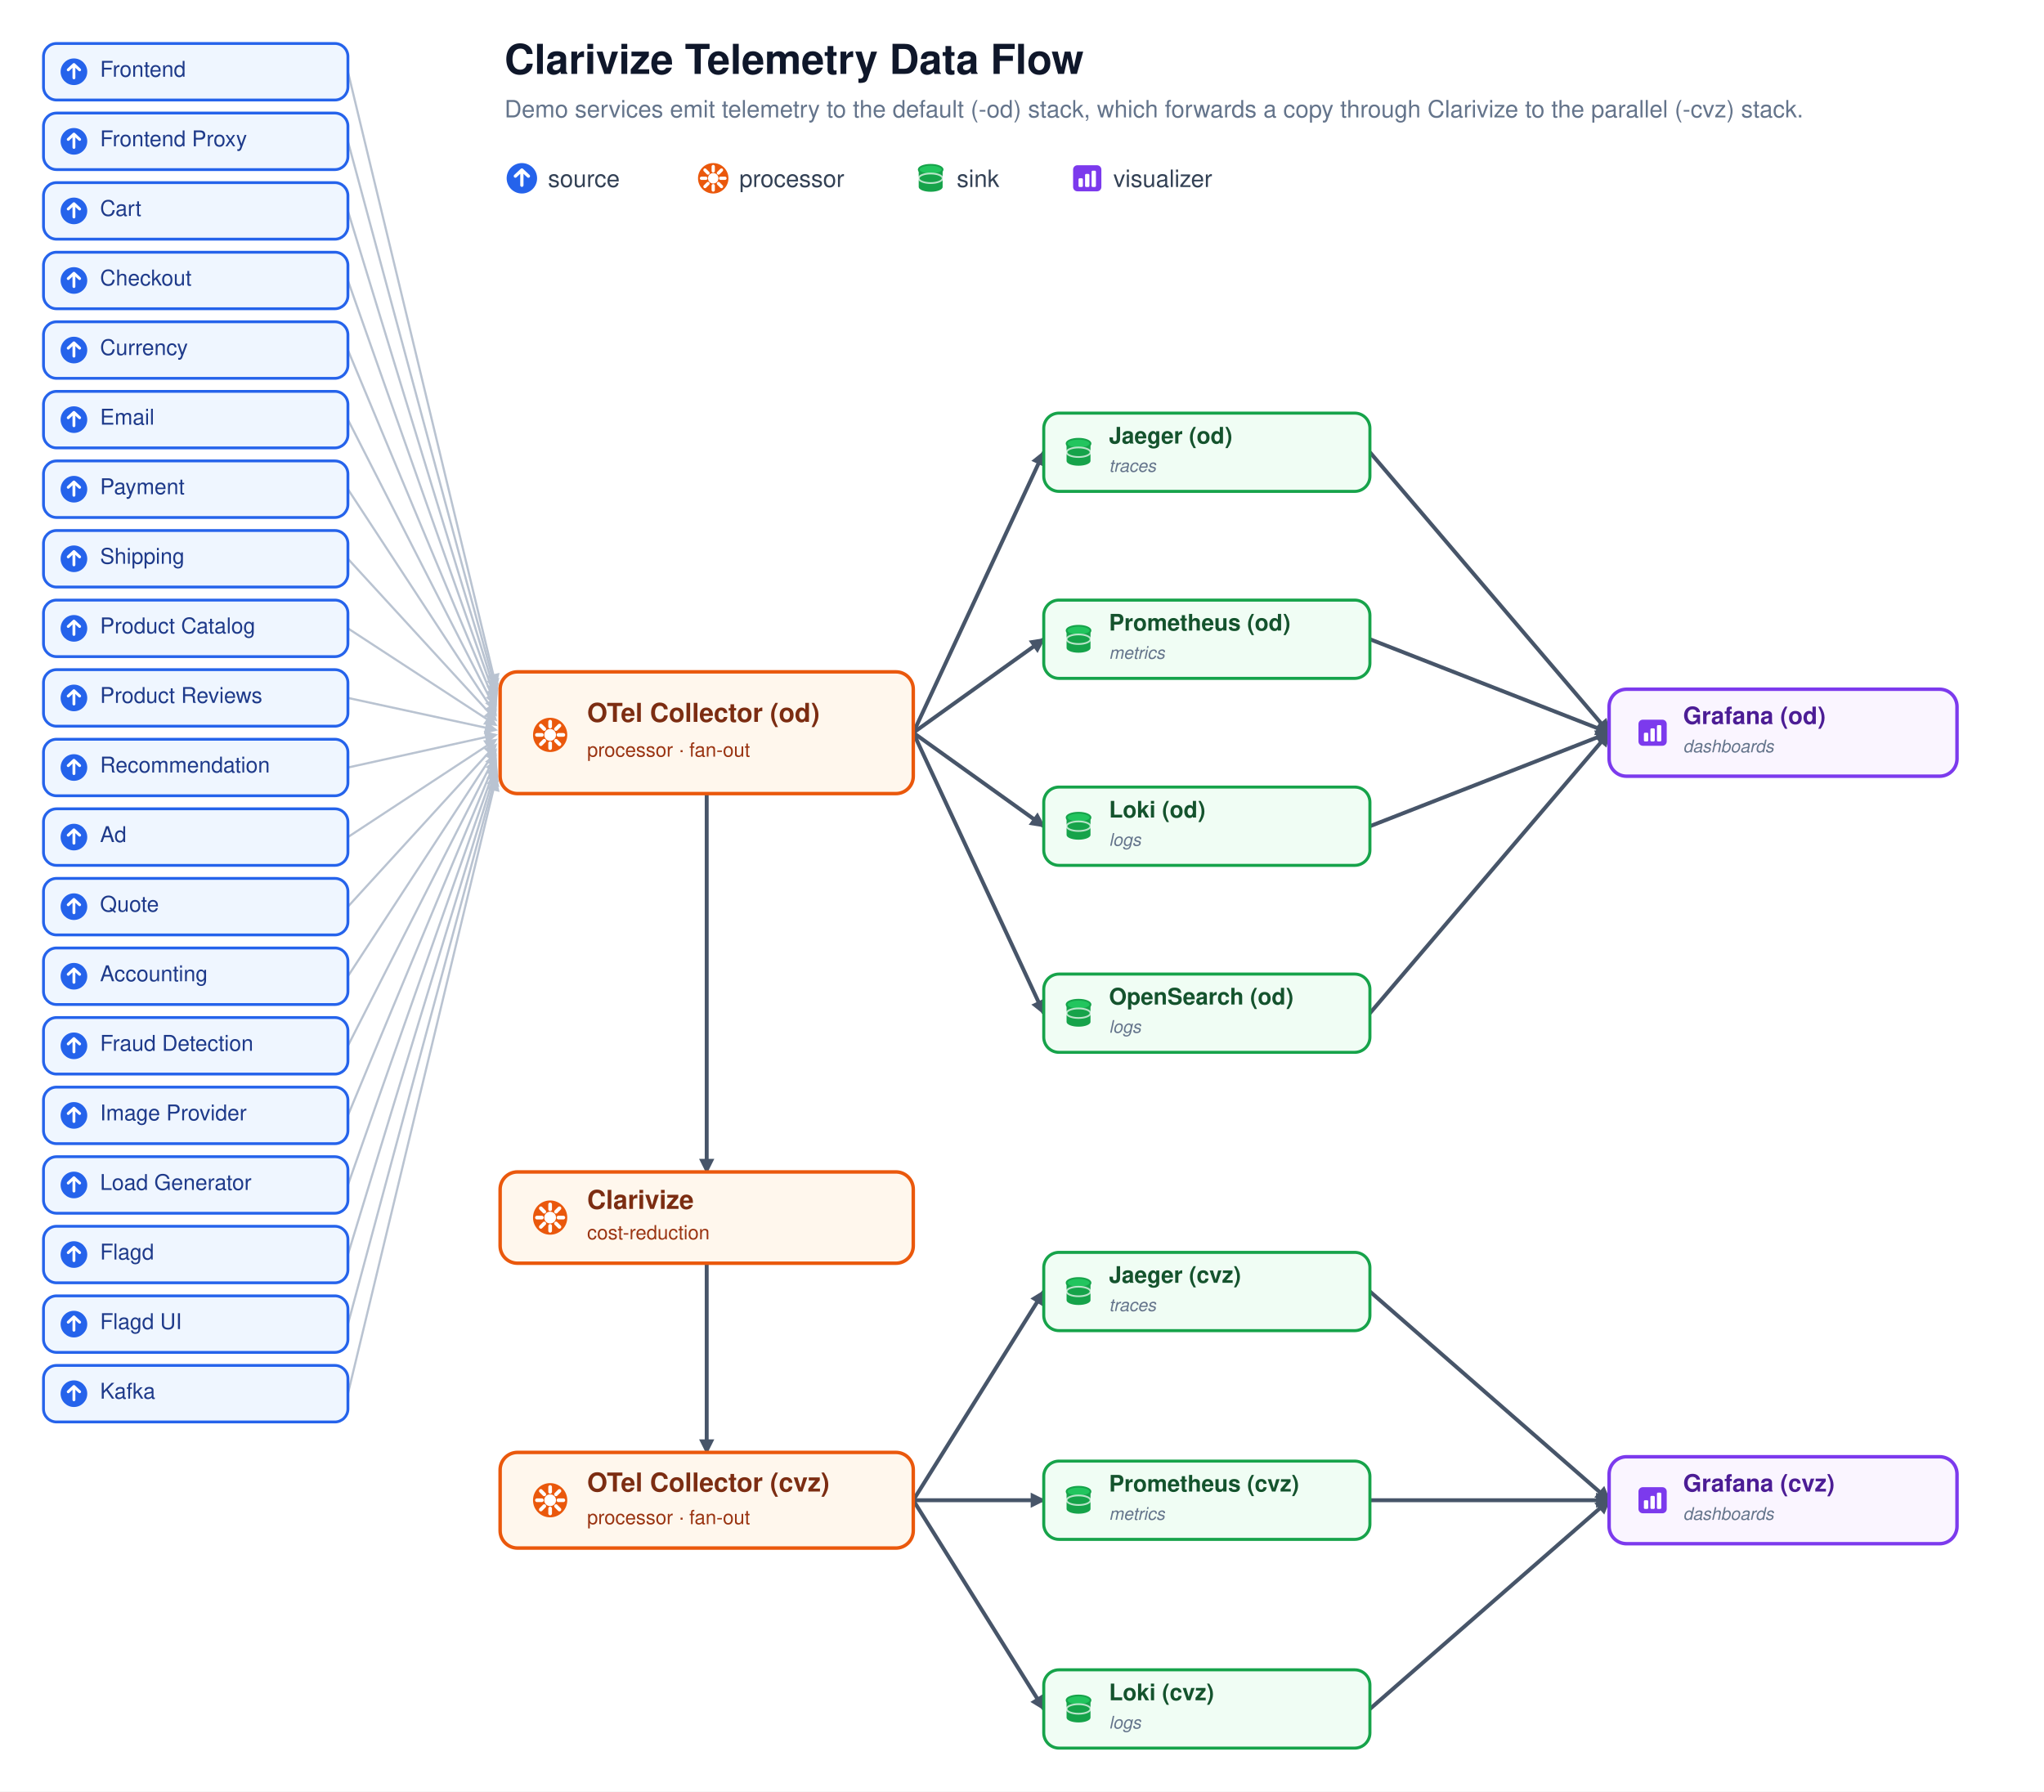
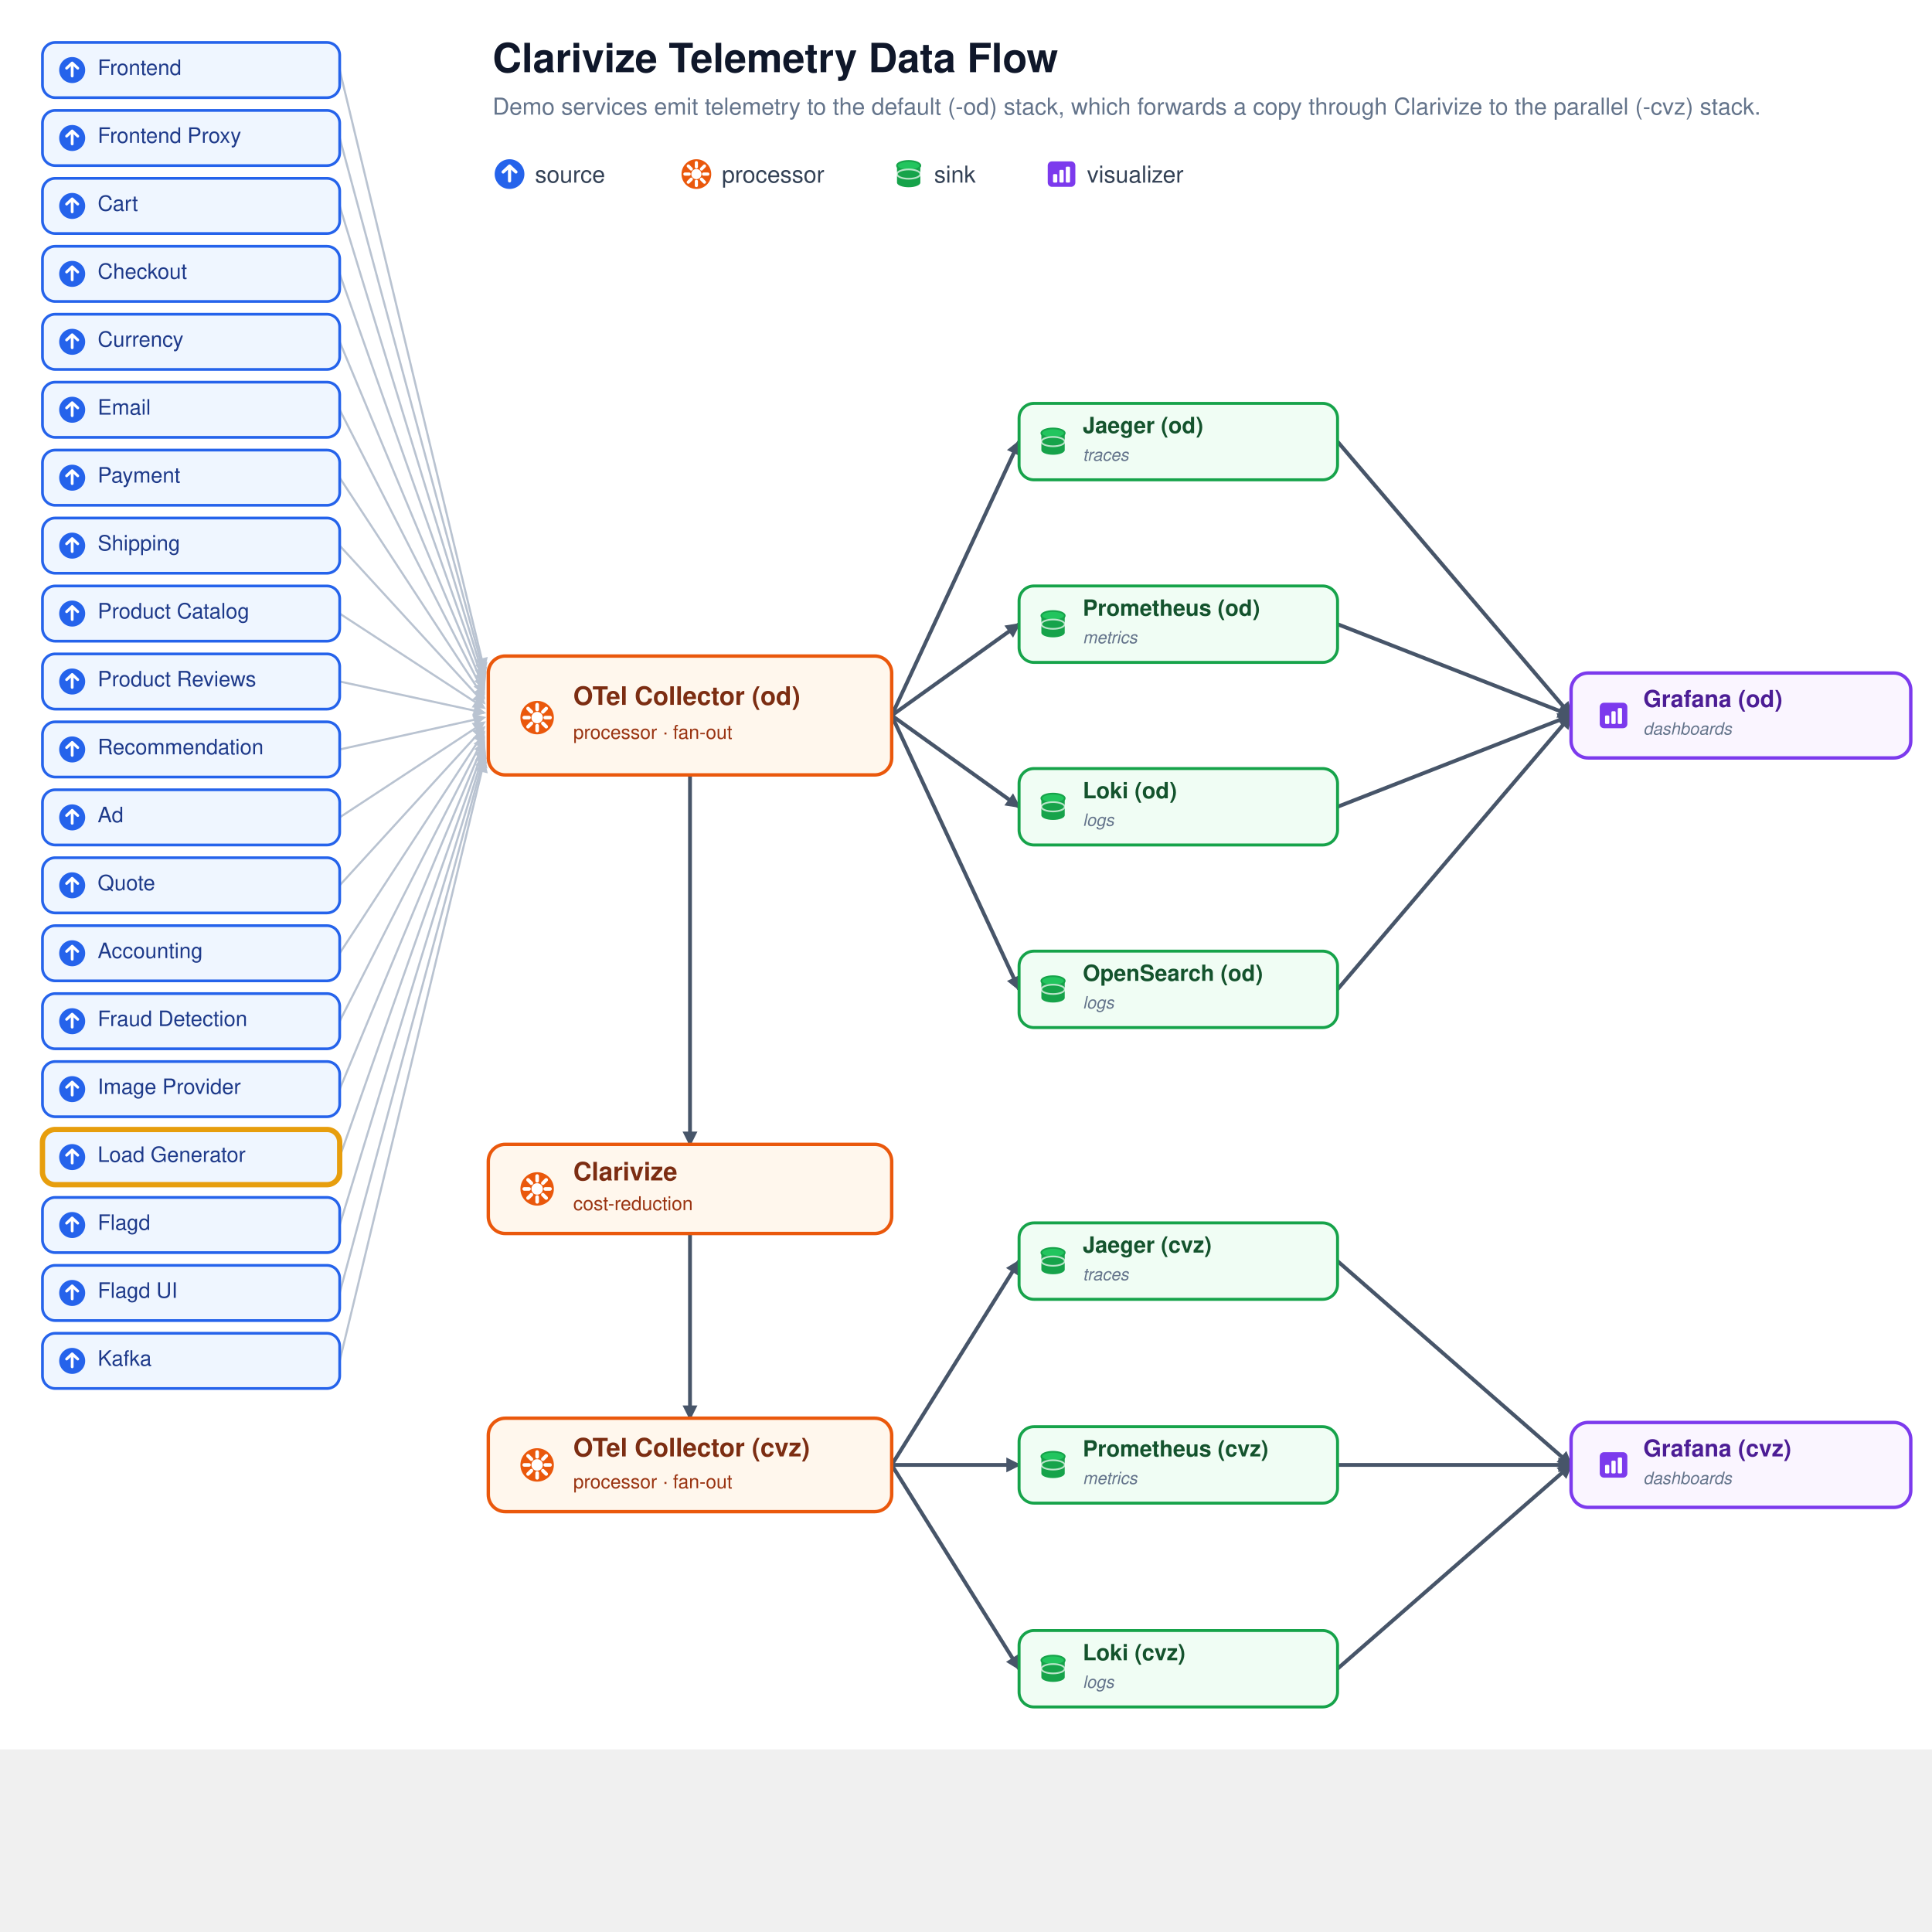
- <svg xmlns="http://www.w3.org/2000/svg" viewBox="0 0 940 824" font-family="Segoe UI, Helvetica, Arial, sans-serif">
+ <svg xmlns="http://www.w3.org/2000/svg" viewBox="0 0 910 910" font-family="Segoe UI, Helvetica, Arial, sans-serif">
  <defs>
    <symbol id="ic-source" viewBox="0 0 16 16">
      <circle cx="8" cy="8" r="7" fill="#2563eb" />
      <path d="M8 4.2 L8 11.2 M5 7 L8 4.2 L11 7" fill="none" stroke="#ffffff" stroke-width="1.5" stroke-linecap="round" stroke-linejoin="round" />
    </symbol>
    <symbol id="ic-processor" viewBox="0 0 16 16">
      <circle cx="8" cy="8" r="7" fill="#ea580c" />
      <circle cx="8" cy="8" r="2.4" fill="#ffffff" />
      <g stroke="#ffffff" stroke-width="1.5" stroke-linecap="round">
        <line x1="8" y1="2.6" x2="8" y2="4.6" />
        <line x1="8" y1="11.4" x2="8" y2="13.4" />
        <line x1="2.6" y1="8" x2="4.6" y2="8" />
        <line x1="11.4" y1="8" x2="13.4" y2="8" />
        <line x1="4.2" y1="4.2" x2="5.6" y2="5.6" />
        <line x1="10.4" y1="10.4" x2="11.8" y2="11.8" />
        <line x1="11.8" y1="4.2" x2="10.4" y2="5.6" />
        <line x1="5.6" y1="10.4" x2="4.2" y2="11.8" />
      </g>
    </symbol>
    <symbol id="ic-sink" viewBox="0 0 16 16">
      <path d="M2.5 4 v8 a5.5 2.2 0 0 0 11 0 v-8" fill="#16a34a" />
      <ellipse cx="8" cy="4" rx="5.5" ry="2.2" fill="#22c55e" stroke="#16a34a" stroke-width="0.8" />
      <ellipse cx="8" cy="8" rx="5.5" ry="2.2" fill="none" stroke="#ffffff" stroke-width="0.8" opacity="0.7" />
    </symbol>
    <symbol id="ic-visualizer" viewBox="0 0 16 16">
      <rect x="1.5" y="2" width="13" height="12" rx="2" fill="#7c3aed" />
      <rect x="4" y="8" width="2" height="4" rx="0.5" fill="#ffffff" />
      <rect x="7" y="6" width="2" height="6" rx="0.5" fill="#ffffff" />
      <rect x="10" y="4.5" width="2" height="7.5" rx="0.5" fill="#ffffff" />
    </symbol>
    <marker id="ah" markerWidth="7" markerHeight="7" refX="6" refY="3.5" orient="auto" markerUnits="userSpaceOnUse">
      <path d="M0 0 L7 3.5 L0 7 z" fill="#475569" />
    </marker>
    <marker id="ah-light" markerWidth="6" markerHeight="6" refX="5" refY="3" orient="auto" markerUnits="userSpaceOnUse">
      <path d="M0 0 L6 3 L0 6 z" fill="#94a3b8" />
    </marker>
  </defs>
  <rect x="0" y="0" width="940" height="824" fill="#ffffff" />
  <text x="232" y="34" font-size="19" font-weight="700" fill="#0f172a">Clarivize Telemetry Data Flow</text>
  <text x="232" y="54" font-size="11" fill="#64748b">Demo services emit telemetry to the default (-od) stack, which forwards a copy through Clarivize to the parallel (-cvz) stack.</text>
  <g font-size="11" fill="#334155">
    <use href="#ic-source" x="232" y="74" width="16" height="16" />
    <text x="252" y="86">source</text>
    <use href="#ic-processor" x="320" y="74" width="16" height="16" />
    <text x="340" y="86">processor</text>
    <use href="#ic-sink" x="420" y="74" width="16" height="16" />
    <text x="440" y="86">sink</text>
    <use href="#ic-visualizer" x="492" y="74" width="16" height="16" />
    <text x="512" y="86">visualizer</text>
  </g>
  <g stroke="#94a3b8" stroke-width="1" opacity="0.65" fill="none">
    <line x1="160" y1="33" x2="228" y2="315.0" marker-end="url(#ah-light)" />
    <line x1="160" y1="65" x2="228" y2="317.3" marker-end="url(#ah-light)" />
    <line x1="160" y1="97" x2="228" y2="319.6" marker-end="url(#ah-light)" />
    <line x1="160" y1="129" x2="228" y2="321.9" marker-end="url(#ah-light)" />
    <line x1="160" y1="161" x2="228" y2="324.2" marker-end="url(#ah-light)" />
    <line x1="160" y1="193" x2="228" y2="326.5" marker-end="url(#ah-light)" />
    <line x1="160" y1="225" x2="228" y2="328.8" marker-end="url(#ah-light)" />
    <line x1="160" y1="257" x2="228" y2="331.1" marker-end="url(#ah-light)" />
    <line x1="160" y1="289" x2="228" y2="333.4" marker-end="url(#ah-light)" />
    <line x1="160" y1="321" x2="228" y2="335.7" marker-end="url(#ah-light)" />
    <line x1="160" y1="353" x2="228" y2="338.0" marker-end="url(#ah-light)" />
    <line x1="160" y1="385" x2="228" y2="340.3" marker-end="url(#ah-light)" />
    <line x1="160" y1="417" x2="228" y2="342.6" marker-end="url(#ah-light)" />
    <line x1="160" y1="449" x2="228" y2="344.9" marker-end="url(#ah-light)" />
    <line x1="160" y1="481" x2="228" y2="347.2" marker-end="url(#ah-light)" />
    <line x1="160" y1="513" x2="228" y2="349.5" marker-end="url(#ah-light)" />
    <line x1="160" y1="545" x2="228" y2="351.8" marker-end="url(#ah-light)" />
    <line x1="160" y1="577" x2="228" y2="354.1" marker-end="url(#ah-light)" />
    <line x1="160" y1="609" x2="228" y2="356.4" marker-end="url(#ah-light)" />
    <line x1="160" y1="641" x2="228" y2="358.7" marker-end="url(#ah-light)" />
  </g>
  <g stroke="#475569" stroke-width="1.8" fill="none">
    <line x1="420" y1="337" x2="480" y2="208" marker-end="url(#ah)" />
    <line x1="420" y1="337" x2="480" y2="294" marker-end="url(#ah)" />
    <line x1="420" y1="337" x2="480" y2="380" marker-end="url(#ah)" />
    <line x1="420" y1="337" x2="480" y2="466" marker-end="url(#ah)" />
    <line x1="630" y1="208" x2="740" y2="337" marker-end="url(#ah)" />
    <line x1="630" y1="294" x2="740" y2="337" marker-end="url(#ah)" />
    <line x1="630" y1="380" x2="740" y2="337" marker-end="url(#ah)" />
    <line x1="630" y1="466" x2="740" y2="337" marker-end="url(#ah)" />
    <line x1="325" y1="365" x2="325" y2="539" marker-end="url(#ah)" />
    <line x1="325" y1="581" x2="325" y2="668" marker-end="url(#ah)" />
    <line x1="420" y1="690" x2="480" y2="594" marker-end="url(#ah)" />
    <line x1="420" y1="690" x2="480" y2="690" marker-end="url(#ah)" />
    <line x1="420" y1="690" x2="480" y2="786" marker-end="url(#ah)" />
    <line x1="630" y1="594" x2="740" y2="690" marker-end="url(#ah)" />
    <line x1="630" y1="690" x2="740" y2="690" marker-end="url(#ah)" />
    <line x1="630" y1="786" x2="740" y2="690" marker-end="url(#ah)" />
  </g>
  <g>
    <g>
      <rect x="20" y="20" width="140" height="26" rx="6" fill="#eff6ff" stroke="#2563eb" stroke-width="1.3" />
      <use href="#ic-source" x="27" y="26" width="14" height="14" />
      <text x="46" y="33" font-size="10" fill="#1e3a8a" dominant-baseline="central">Frontend</text>
    </g>
    <g>
      <rect x="20" y="52" width="140" height="26" rx="6" fill="#eff6ff" stroke="#2563eb" stroke-width="1.3" />
      <use href="#ic-source" x="27" y="58" width="14" height="14" />
      <text x="46" y="65" font-size="10" fill="#1e3a8a" dominant-baseline="central">Frontend Proxy</text>
    </g>
    <g>
      <rect x="20" y="84" width="140" height="26" rx="6" fill="#eff6ff" stroke="#2563eb" stroke-width="1.3" />
      <use href="#ic-source" x="27" y="90" width="14" height="14" />
      <text x="46" y="97" font-size="10" fill="#1e3a8a" dominant-baseline="central">Cart</text>
    </g>
    <g>
      <rect x="20" y="116" width="140" height="26" rx="6" fill="#eff6ff" stroke="#2563eb" stroke-width="1.3" />
      <use href="#ic-source" x="27" y="122" width="14" height="14" />
      <text x="46" y="129" font-size="10" fill="#1e3a8a" dominant-baseline="central">Checkout</text>
    </g>
    <g>
      <rect x="20" y="148" width="140" height="26" rx="6" fill="#eff6ff" stroke="#2563eb" stroke-width="1.3" />
      <use href="#ic-source" x="27" y="154" width="14" height="14" />
      <text x="46" y="161" font-size="10" fill="#1e3a8a" dominant-baseline="central">Currency</text>
    </g>
    <g>
      <rect x="20" y="180" width="140" height="26" rx="6" fill="#eff6ff" stroke="#2563eb" stroke-width="1.3" />
      <use href="#ic-source" x="27" y="186" width="14" height="14" />
      <text x="46" y="193" font-size="10" fill="#1e3a8a" dominant-baseline="central">Email</text>
    </g>
    <g>
      <rect x="20" y="212" width="140" height="26" rx="6" fill="#eff6ff" stroke="#2563eb" stroke-width="1.3" />
      <use href="#ic-source" x="27" y="218" width="14" height="14" />
      <text x="46" y="225" font-size="10" fill="#1e3a8a" dominant-baseline="central">Payment</text>
    </g>
    <g>
      <rect x="20" y="244" width="140" height="26" rx="6" fill="#eff6ff" stroke="#2563eb" stroke-width="1.3" />
      <use href="#ic-source" x="27" y="250" width="14" height="14" />
      <text x="46" y="257" font-size="10" fill="#1e3a8a" dominant-baseline="central">Shipping</text>
    </g>
    <g>
      <rect x="20" y="276" width="140" height="26" rx="6" fill="#eff6ff" stroke="#2563eb" stroke-width="1.3" />
      <use href="#ic-source" x="27" y="282" width="14" height="14" />
      <text x="46" y="289" font-size="10" fill="#1e3a8a" dominant-baseline="central">Product Catalog</text>
    </g>
    <g>
      <rect x="20" y="308" width="140" height="26" rx="6" fill="#eff6ff" stroke="#2563eb" stroke-width="1.3" />
      <use href="#ic-source" x="27" y="314" width="14" height="14" />
      <text x="46" y="321" font-size="10" fill="#1e3a8a" dominant-baseline="central">Product Reviews</text>
    </g>
    <g>
      <rect x="20" y="340" width="140" height="26" rx="6" fill="#eff6ff" stroke="#2563eb" stroke-width="1.3" />
      <use href="#ic-source" x="27" y="346" width="14" height="14" />
      <text x="46" y="353" font-size="10" fill="#1e3a8a" dominant-baseline="central">Recommendation</text>
    </g>
    <g>
      <rect x="20" y="372" width="140" height="26" rx="6" fill="#eff6ff" stroke="#2563eb" stroke-width="1.3" />
      <use href="#ic-source" x="27" y="378" width="14" height="14" />
      <text x="46" y="385" font-size="10" fill="#1e3a8a" dominant-baseline="central">Ad</text>
    </g>
    <g>
      <rect x="20" y="404" width="140" height="26" rx="6" fill="#eff6ff" stroke="#2563eb" stroke-width="1.3" />
      <use href="#ic-source" x="27" y="410" width="14" height="14" />
      <text x="46" y="417" font-size="10" fill="#1e3a8a" dominant-baseline="central">Quote</text>
    </g>
    <g>
      <rect x="20" y="436" width="140" height="26" rx="6" fill="#eff6ff" stroke="#2563eb" stroke-width="1.3" />
      <use href="#ic-source" x="27" y="442" width="14" height="14" />
      <text x="46" y="449" font-size="10" fill="#1e3a8a" dominant-baseline="central">Accounting</text>
    </g>
    <g>
      <rect x="20" y="468" width="140" height="26" rx="6" fill="#eff6ff" stroke="#2563eb" stroke-width="1.3" />
      <use href="#ic-source" x="27" y="474" width="14" height="14" />
      <text x="46" y="481" font-size="10" fill="#1e3a8a" dominant-baseline="central">Fraud Detection</text>
    </g>
    <g>
      <rect x="20" y="500" width="140" height="26" rx="6" fill="#eff6ff" stroke="#2563eb" stroke-width="1.3" />
      <use href="#ic-source" x="27" y="506" width="14" height="14" />
      <text x="46" y="513" font-size="10" fill="#1e3a8a" dominant-baseline="central">Image Provider</text>
    </g>
    <g>
-       <rect x="20" y="532" width="140" height="26" rx="6" fill="#eff6ff" stroke="#2563eb" stroke-width="1.3" />
+       <rect x="20" y="532" width="140" height="26" rx="6" fill="#eff6ff" stroke="#e79e0d" stroke-width="2.5" />
      <use href="#ic-source" x="27" y="538" width="14" height="14" />
      <text x="46" y="545" font-size="10" fill="#1e3a8a" dominant-baseline="central">Load Generator</text>
    </g>
    <g>
      <rect x="20" y="564" width="140" height="26" rx="6" fill="#eff6ff" stroke="#2563eb" stroke-width="1.3" />
      <use href="#ic-source" x="27" y="570" width="14" height="14" />
      <text x="46" y="577" font-size="10" fill="#1e3a8a" dominant-baseline="central">Flagd</text>
    </g>
    <g>
      <rect x="20" y="596" width="140" height="26" rx="6" fill="#eff6ff" stroke="#2563eb" stroke-width="1.3" />
      <use href="#ic-source" x="27" y="602" width="14" height="14" />
      <text x="46" y="609" font-size="10" fill="#1e3a8a" dominant-baseline="central">Flagd UI</text>
    </g>
    <g>
      <rect x="20" y="628" width="140" height="26" rx="6" fill="#eff6ff" stroke="#2563eb" stroke-width="1.3" />
      <use href="#ic-source" x="27" y="634" width="14" height="14" />
      <text x="46" y="641" font-size="10" fill="#1e3a8a" dominant-baseline="central">Kafka</text>
    </g>
  </g>
  <g>
    <rect x="230" y="309" width="190" height="56" rx="8" fill="#fff7ed" stroke="#ea580c" stroke-width="1.6" />
    <use href="#ic-processor" x="244" y="329" width="18" height="18" />
    <text x="270" y="332" font-size="12" font-weight="600" fill="#7c2d12">OTel Collector (od)</text>
    <text x="270" y="348" font-size="9" fill="#9a3412">processor · fan-out</text>
  </g>
  <g>
    <rect x="230" y="539" width="190" height="42" rx="8" fill="#fff7ed" stroke="#ea580c" stroke-width="1.6" />
    <use href="#ic-processor" x="244" y="551" width="18" height="18" />
    <text x="270" y="556" font-size="12" font-weight="600" fill="#7c2d12">Clarivize</text>
    <text x="270" y="570" font-size="9" fill="#9a3412">cost-reduction</text>
  </g>
  <g>
    <rect x="230" y="668" width="190" height="44" rx="8" fill="#fff7ed" stroke="#ea580c" stroke-width="1.6" />
    <use href="#ic-processor" x="244" y="681" width="18" height="18" />
    <text x="270" y="686" font-size="12" font-weight="600" fill="#7c2d12">OTel Collector (cvz)</text>
    <text x="270" y="701" font-size="9" fill="#9a3412">processor · fan-out</text>
  </g>
  <g>
    <g>
      <rect x="480" y="190" width="150" height="36" rx="7" fill="#f0fdf4" stroke="#16a34a" stroke-width="1.4" />
      <use href="#ic-sink" x="488" y="200" width="16" height="16" />
      <text x="510" y="204" font-size="10.5" font-weight="600" fill="#14532d">Jaeger (od)</text>
      <text x="510" y="217" font-size="8" font-style="italic" fill="#64748b">traces</text>
    </g>
    <g>
      <rect x="480" y="276" width="150" height="36" rx="7" fill="#f0fdf4" stroke="#16a34a" stroke-width="1.4" />
      <use href="#ic-sink" x="488" y="286" width="16" height="16" />
      <text x="510" y="290" font-size="10.5" font-weight="600" fill="#14532d">Prometheus (od)</text>
      <text x="510" y="303" font-size="8" font-style="italic" fill="#64748b">metrics</text>
    </g>
    <g>
      <rect x="480" y="362" width="150" height="36" rx="7" fill="#f0fdf4" stroke="#16a34a" stroke-width="1.4" />
      <use href="#ic-sink" x="488" y="372" width="16" height="16" />
      <text x="510" y="376" font-size="10.5" font-weight="600" fill="#14532d">Loki (od)</text>
      <text x="510" y="389" font-size="8" font-style="italic" fill="#64748b">logs</text>
    </g>
    <g>
      <rect x="480" y="448" width="150" height="36" rx="7" fill="#f0fdf4" stroke="#16a34a" stroke-width="1.4" />
      <use href="#ic-sink" x="488" y="458" width="16" height="16" />
      <text x="510" y="462" font-size="10.5" font-weight="600" fill="#14532d">OpenSearch (od)</text>
      <text x="510" y="475" font-size="8" font-style="italic" fill="#64748b">logs</text>
    </g>
  </g>
  <g>
    <g>
      <rect x="480" y="576" width="150" height="36" rx="7" fill="#f0fdf4" stroke="#16a34a" stroke-width="1.4" />
      <use href="#ic-sink" x="488" y="586" width="16" height="16" />
      <text x="510" y="590" font-size="10.5" font-weight="600" fill="#14532d">Jaeger (cvz)</text>
      <text x="510" y="603" font-size="8" font-style="italic" fill="#64748b">traces</text>
    </g>
    <g>
      <rect x="480" y="672" width="150" height="36" rx="7" fill="#f0fdf4" stroke="#16a34a" stroke-width="1.4" />
      <use href="#ic-sink" x="488" y="682" width="16" height="16" />
      <text x="510" y="686" font-size="10.5" font-weight="600" fill="#14532d">Prometheus (cvz)</text>
      <text x="510" y="699" font-size="8" font-style="italic" fill="#64748b">metrics</text>
    </g>
    <g>
      <rect x="480" y="768" width="150" height="36" rx="7" fill="#f0fdf4" stroke="#16a34a" stroke-width="1.4" />
      <use href="#ic-sink" x="488" y="778" width="16" height="16" />
      <text x="510" y="782" font-size="10.5" font-weight="600" fill="#14532d">Loki (cvz)</text>
      <text x="510" y="795" font-size="8" font-style="italic" fill="#64748b">logs</text>
    </g>
  </g>
  <g>
    <rect x="740" y="317" width="160" height="40" rx="8" fill="#faf5ff" stroke="#7c3aed" stroke-width="1.6" />
    <use href="#ic-visualizer" x="752" y="329" width="16" height="16" />
    <text x="774" y="333" font-size="11" font-weight="600" fill="#4c1d95">Grafana (od)</text>
    <text x="774" y="346" font-size="8" font-style="italic" fill="#64748b">dashboards</text>
  </g>
  <g>
    <rect x="740" y="670" width="160" height="40" rx="8" fill="#faf5ff" stroke="#7c3aed" stroke-width="1.6" />
    <use href="#ic-visualizer" x="752" y="682" width="16" height="16" />
    <text x="774" y="686" font-size="11" font-weight="600" fill="#4c1d95">Grafana (cvz)</text>
    <text x="774" y="699" font-size="8" font-style="italic" fill="#64748b">dashboards</text>
  </g>
</svg>
